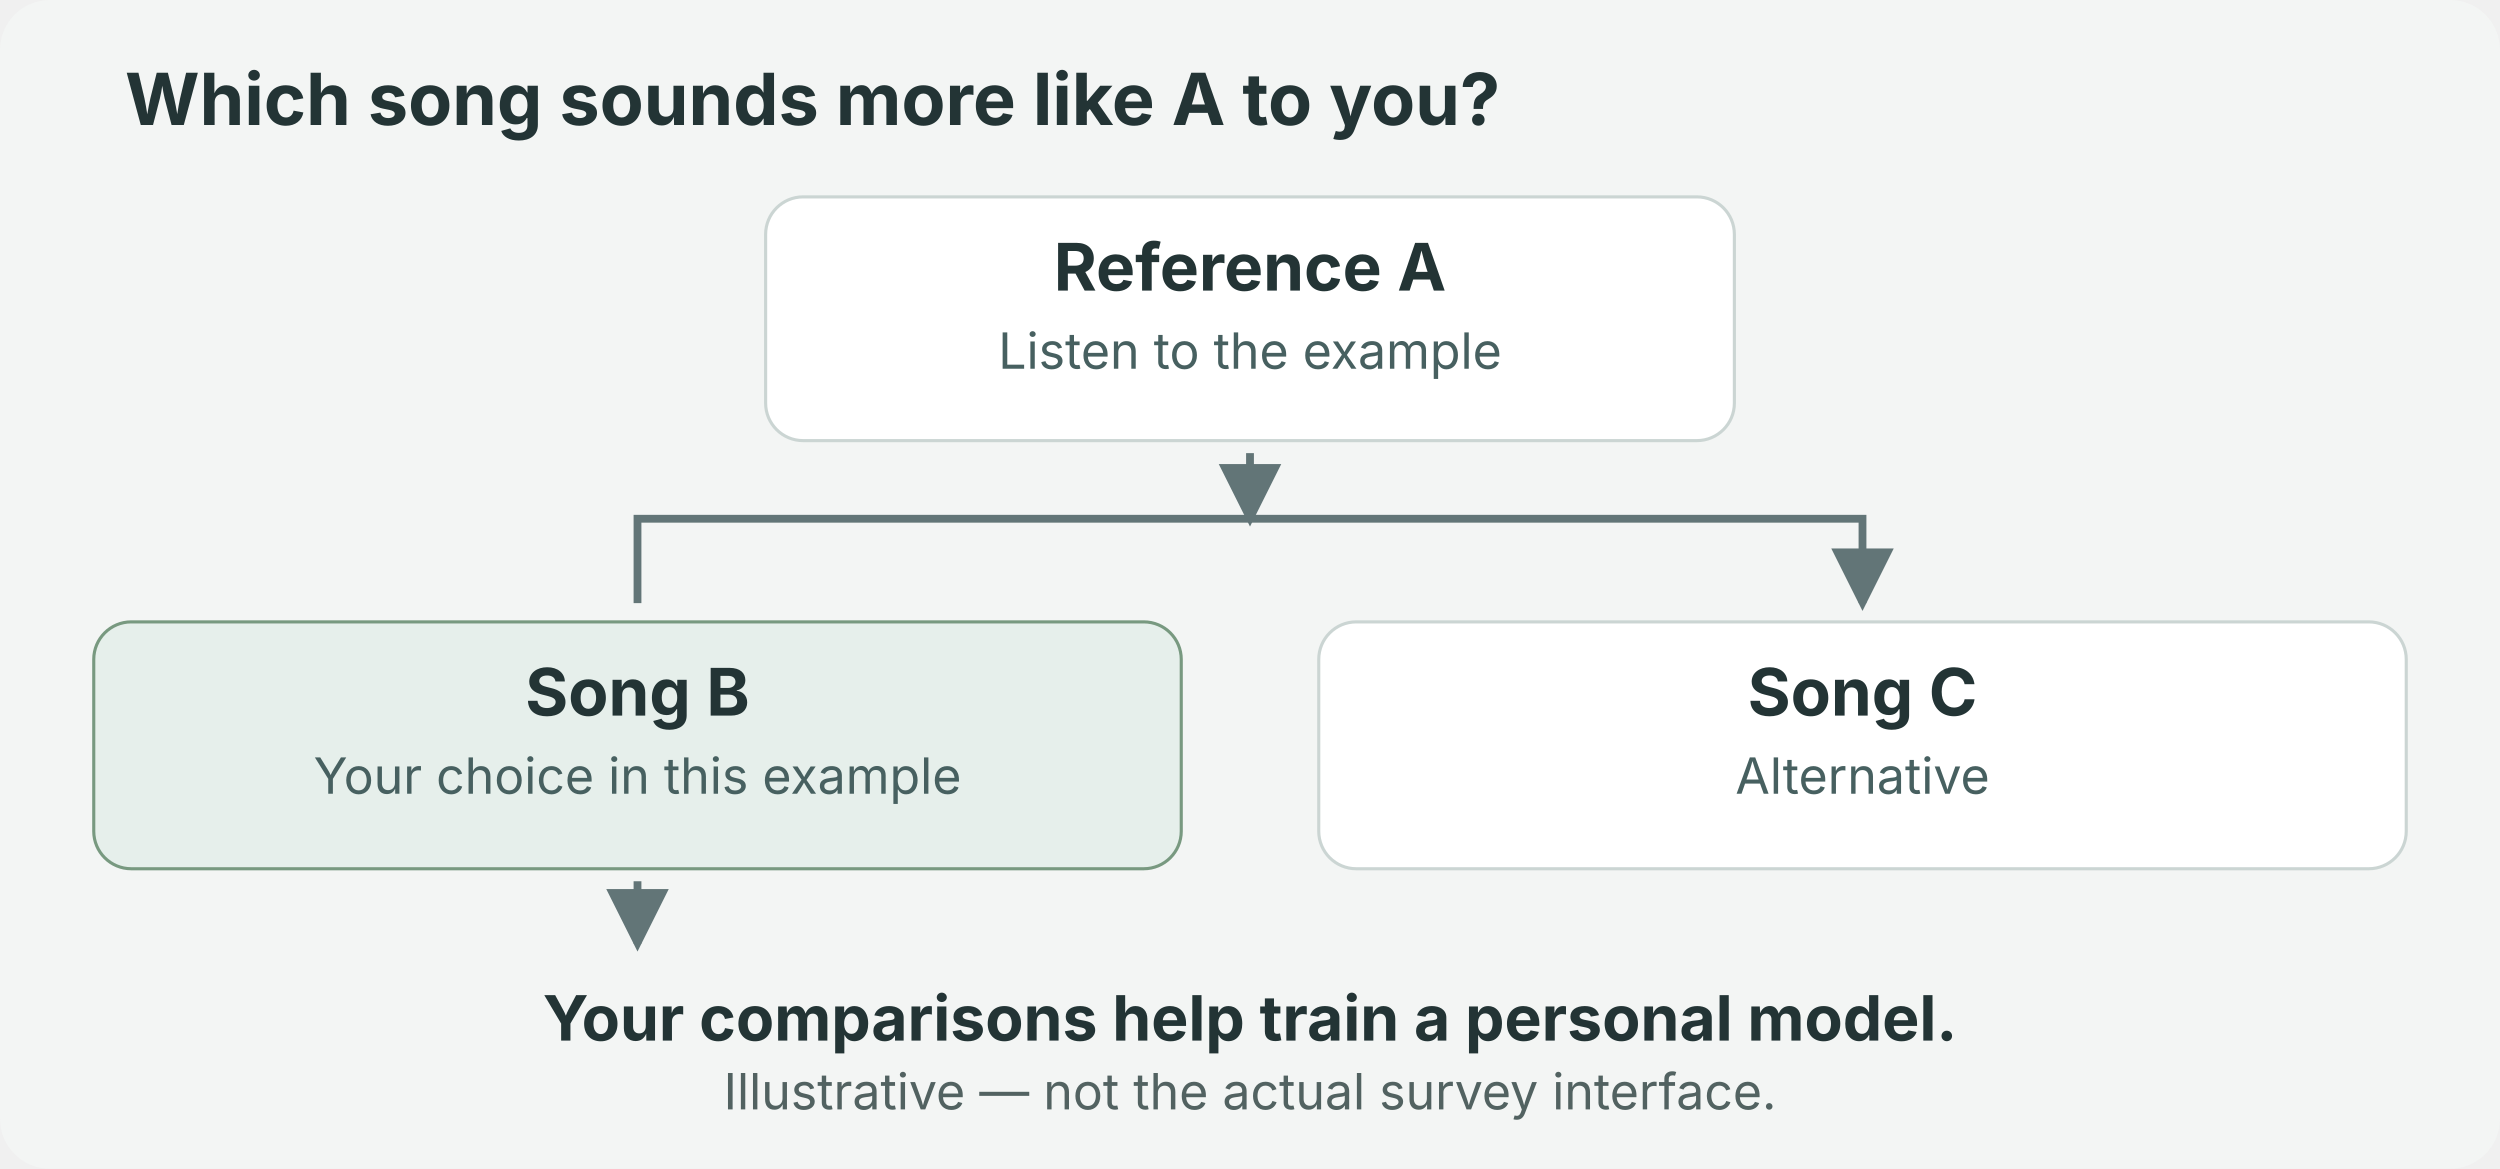
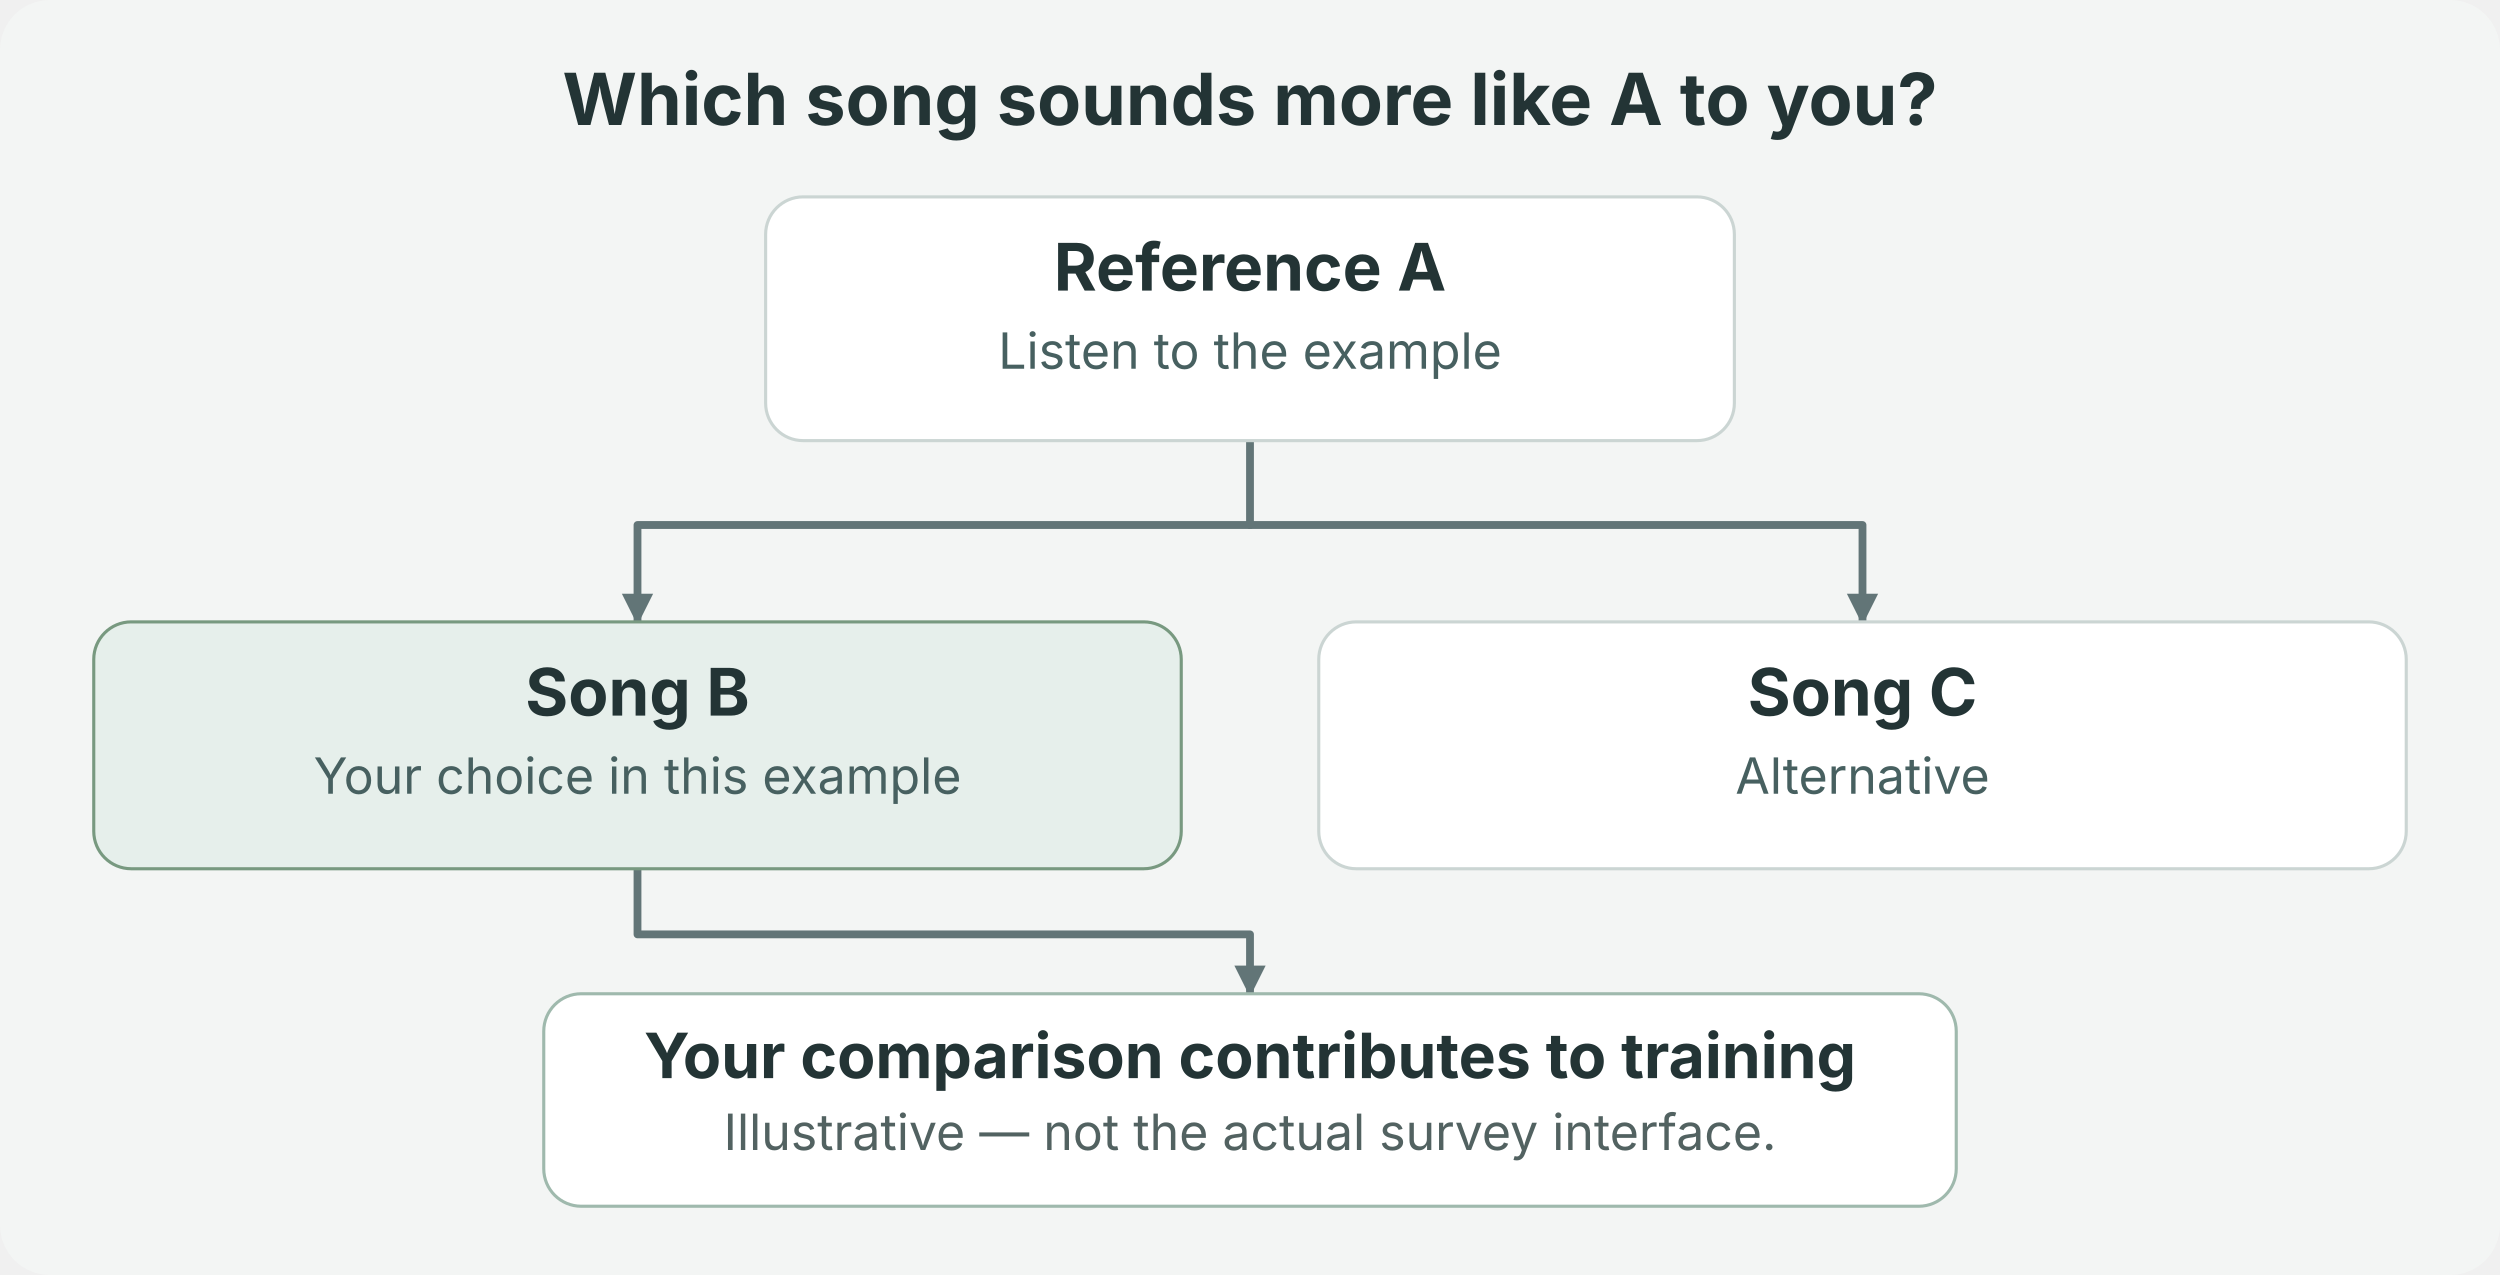
- <svg xmlns="http://www.w3.org/2000/svg" width="800" height="374" viewBox="0 0 800 374" role="img" aria-labelledby="title description">
+ <svg xmlns="http://www.w3.org/2000/svg" width="800" height="408" viewBox="0 0 800 408" role="img" aria-labelledby="title description">
  <defs>
-     <marker id="arrow" markerWidth="8" markerHeight="8" refX="7" refY="4" orient="auto">
-       <path d="M0 0 L8 4 L0 8 Z" fill="#627577" />
+     <marker id="arrow" markerUnits="userSpaceOnUse" markerWidth="10" markerHeight="10" refX="9" refY="5" orient="auto-start-reverse">
+       <path d="M0 0 L10 5 L0 10 Z" fill="#627577" />
    </marker>
  </defs>
-   <rect width="800" height="374" rx="16" fill="#f3f5f4" />
+   <rect width="800" height="408" rx="16" fill="#f3f5f4" />
  <g font-family="system-ui, -apple-system, Segoe UI, sans-serif" fill="#233435">
-     <text x="40" y="40" font-size="23" text-anchor="start" font-weight="650" fill="#233435">Which song sounds more like A to you?</text>
+     <text x="400" y="40" font-size="23" text-anchor="middle" font-weight="650" fill="#233435">Which song sounds more like A to you?</text>
+     <path class="connector" d="M400 141 V168" fill="none" stroke="#627577" stroke-width="2.5" stroke-linejoin="round" stroke-linecap="round" />
+     <path class="connector" d="M400 168 H204 V199" fill="none" stroke="#627577" stroke-width="2.5" stroke-linejoin="round" stroke-linecap="round" marker-end="url(#arrow)" />
+     <path class="connector" d="M400 168 H596 V199" fill="none" stroke="#627577" stroke-width="2.5" stroke-linejoin="round" stroke-linecap="round" marker-end="url(#arrow)" />
+     <path class="connector" d="M204 278 V299 H400 V318" fill="none" stroke="#627577" stroke-width="2.5" stroke-linejoin="round" stroke-linecap="round" marker-end="url(#arrow)" />
    <rect x="245" y="63" width="310" height="78" rx="12" fill="#fff" stroke="#cbd5d3" />
    <text x="400" y="93" font-size="21" text-anchor="middle" font-weight="650" fill="#233435">Reference A</text>
    <text x="400" y="118" font-size="16" text-anchor="middle" font-weight="400" fill="#476060">Listen to the example</text>
-     <path d="M400 145 L400 166" fill="none" stroke="#627577" stroke-width="2.5" marker-end="url(#arrow)" />
-     <path d="M400 166 H204 V193 M400 166 H596 V193" stroke="#627577" stroke-width="2.5" fill="none" marker-end="url(#arrow)" />
    <rect x="30" y="199" width="348" height="79" rx="12" fill="#e6efeb" stroke="#789980" />
    <text x="204" y="229" font-size="21" text-anchor="middle" font-weight="650" fill="#233435">Song B</text>
    <text x="204" y="254" font-size="16" text-anchor="middle" font-weight="400" fill="#476060">Your choice in this example</text>
    <rect x="422" y="199" width="348" height="79" rx="12" fill="#fff" stroke="#cbd5d3" />
    <text x="596" y="229" font-size="21" text-anchor="middle" font-weight="650" fill="#233435">Song C</text>
    <text x="596" y="254" font-size="16" text-anchor="middle" font-weight="400" fill="#476060">Alternative</text>
-     <path d="M204 282 L204 302" fill="none" stroke="#627577" stroke-width="2.5" marker-end="url(#arrow)" />
-     <text x="400" y="333" font-size="20" text-anchor="middle" font-weight="650" fill="#233435">Your comparisons help train a personal model.</text>
-     <text x="400" y="355" font-size="16" text-anchor="middle" font-weight="400" fill="#526261">Illustrative — not the actual survey interface.</text>
+     <rect x="174" y="318" width="452" height="68" rx="12" fill="#fff" stroke="#9fb9ad" />
+     <text x="400" y="345" font-size="20" text-anchor="middle" font-weight="650" fill="#233435">Your comparison contributes to training</text>
+     <text x="400" y="368" font-size="16" text-anchor="middle" font-weight="400" fill="#526261">Illustrative — not the actual survey interface.</text>
  </g>
</svg>
